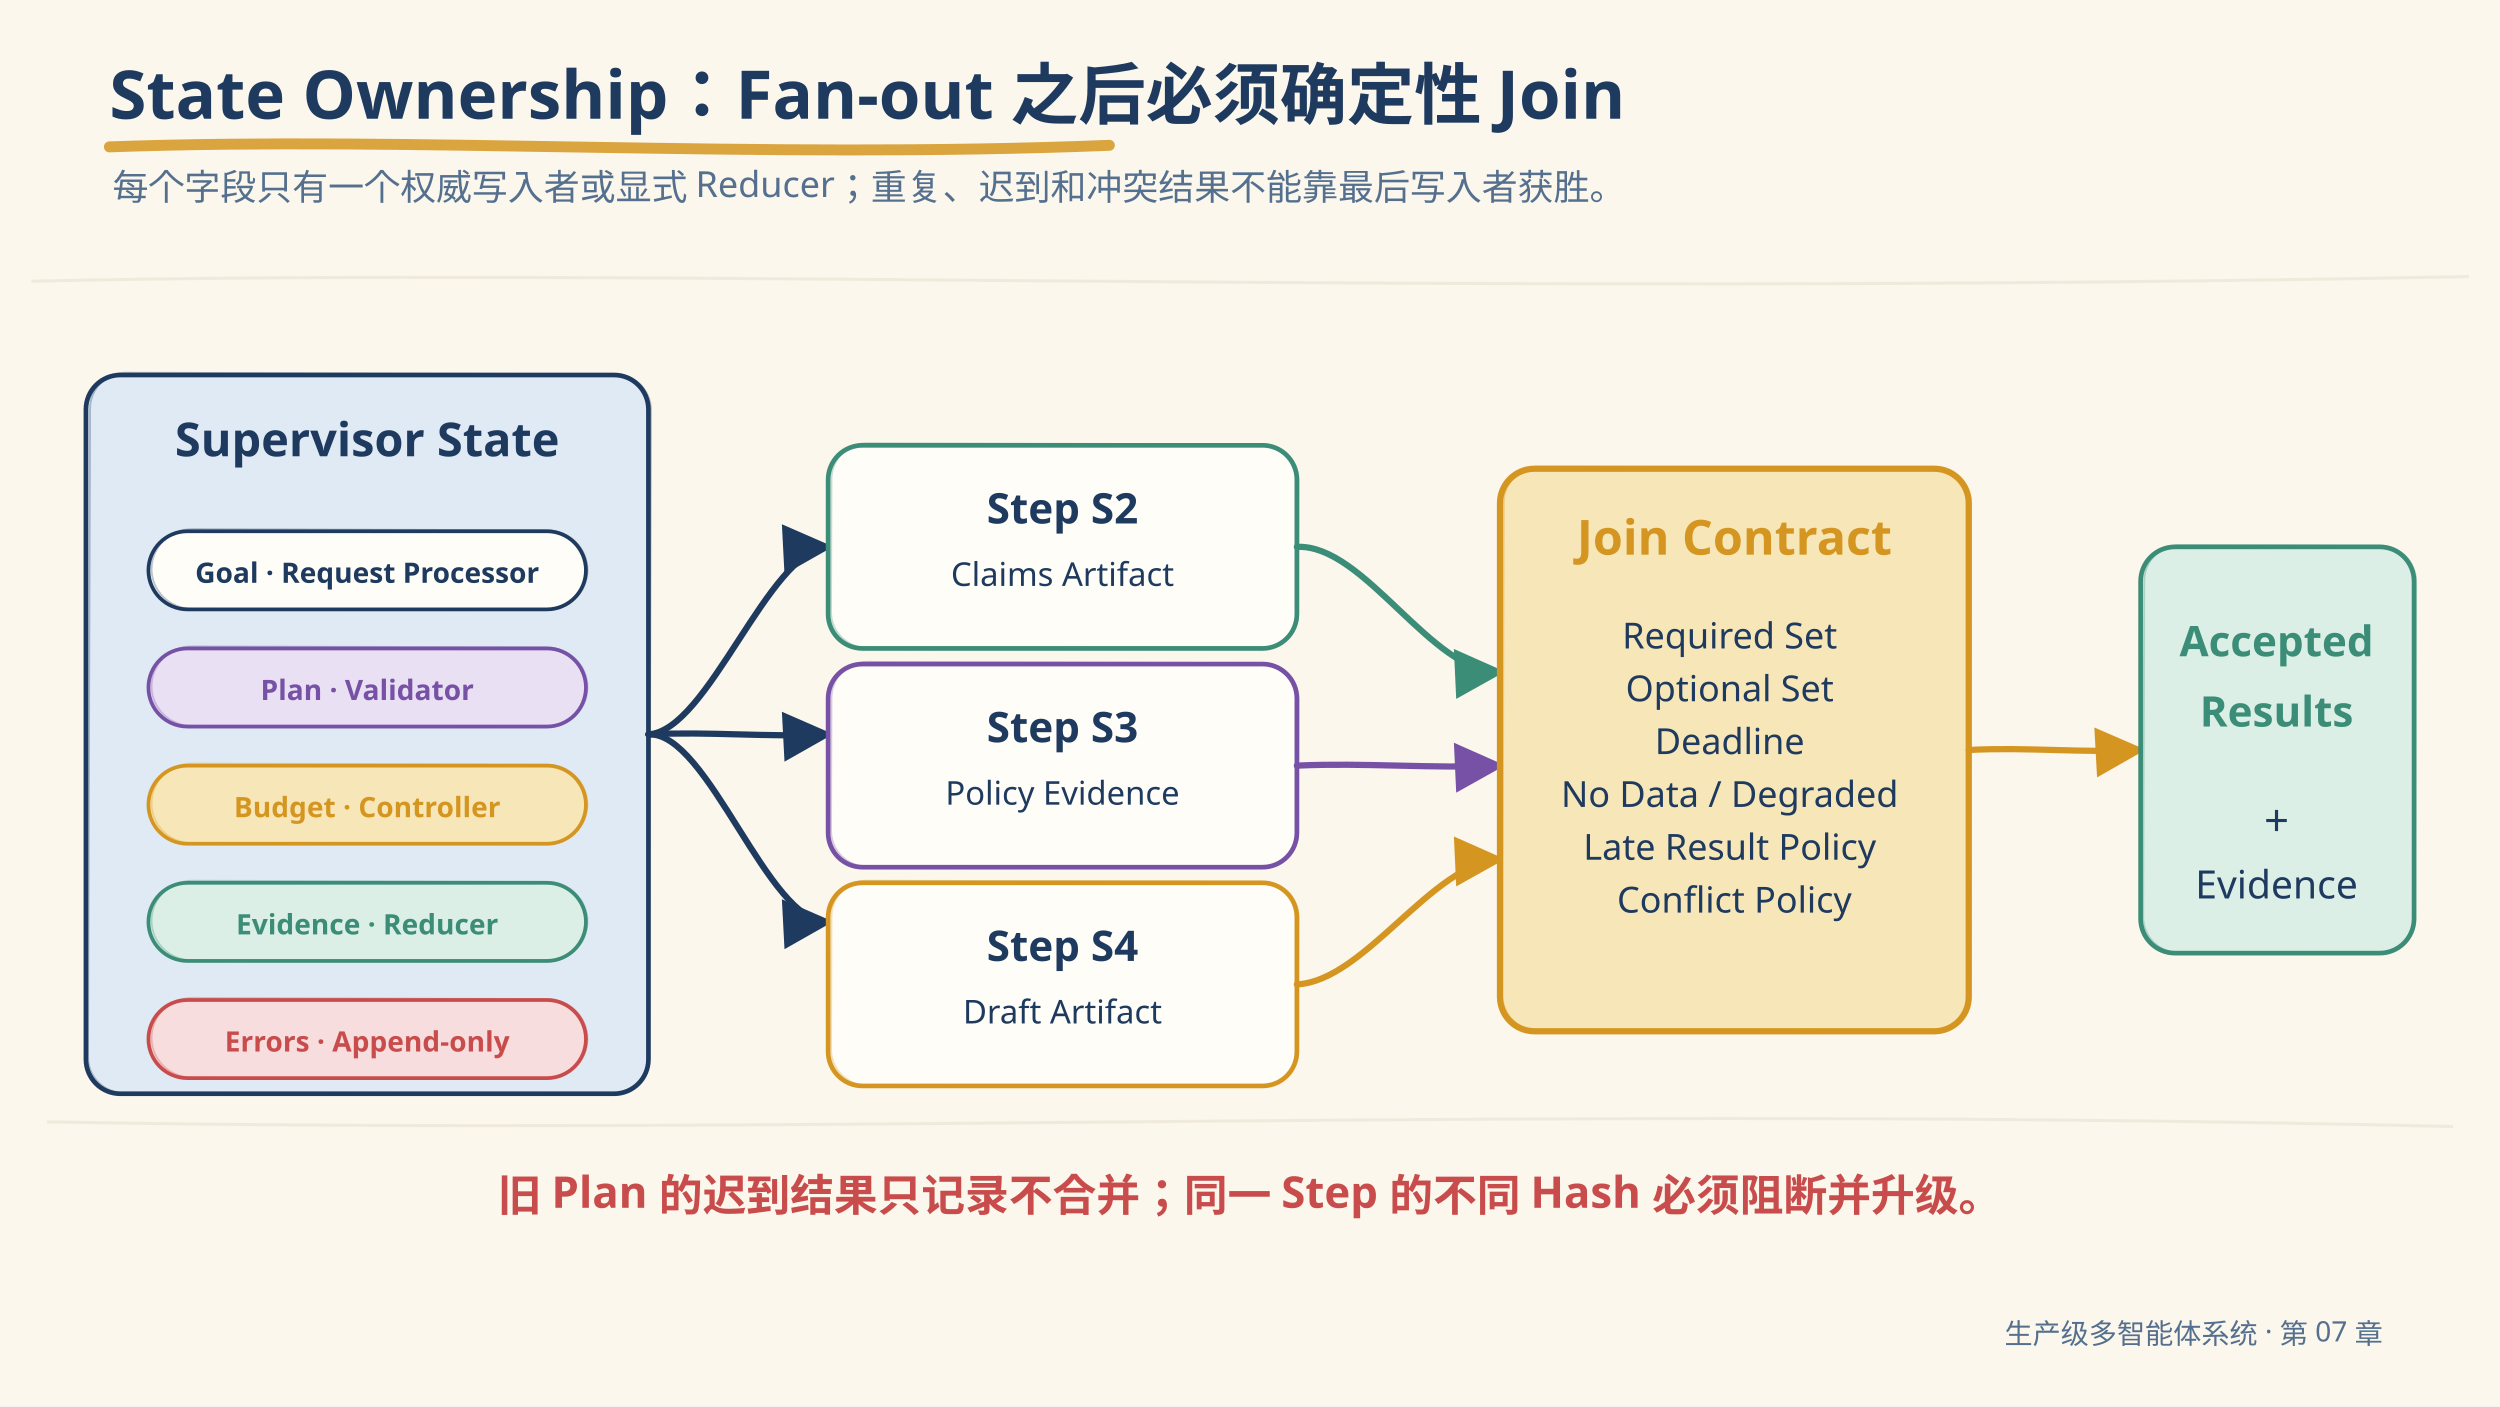
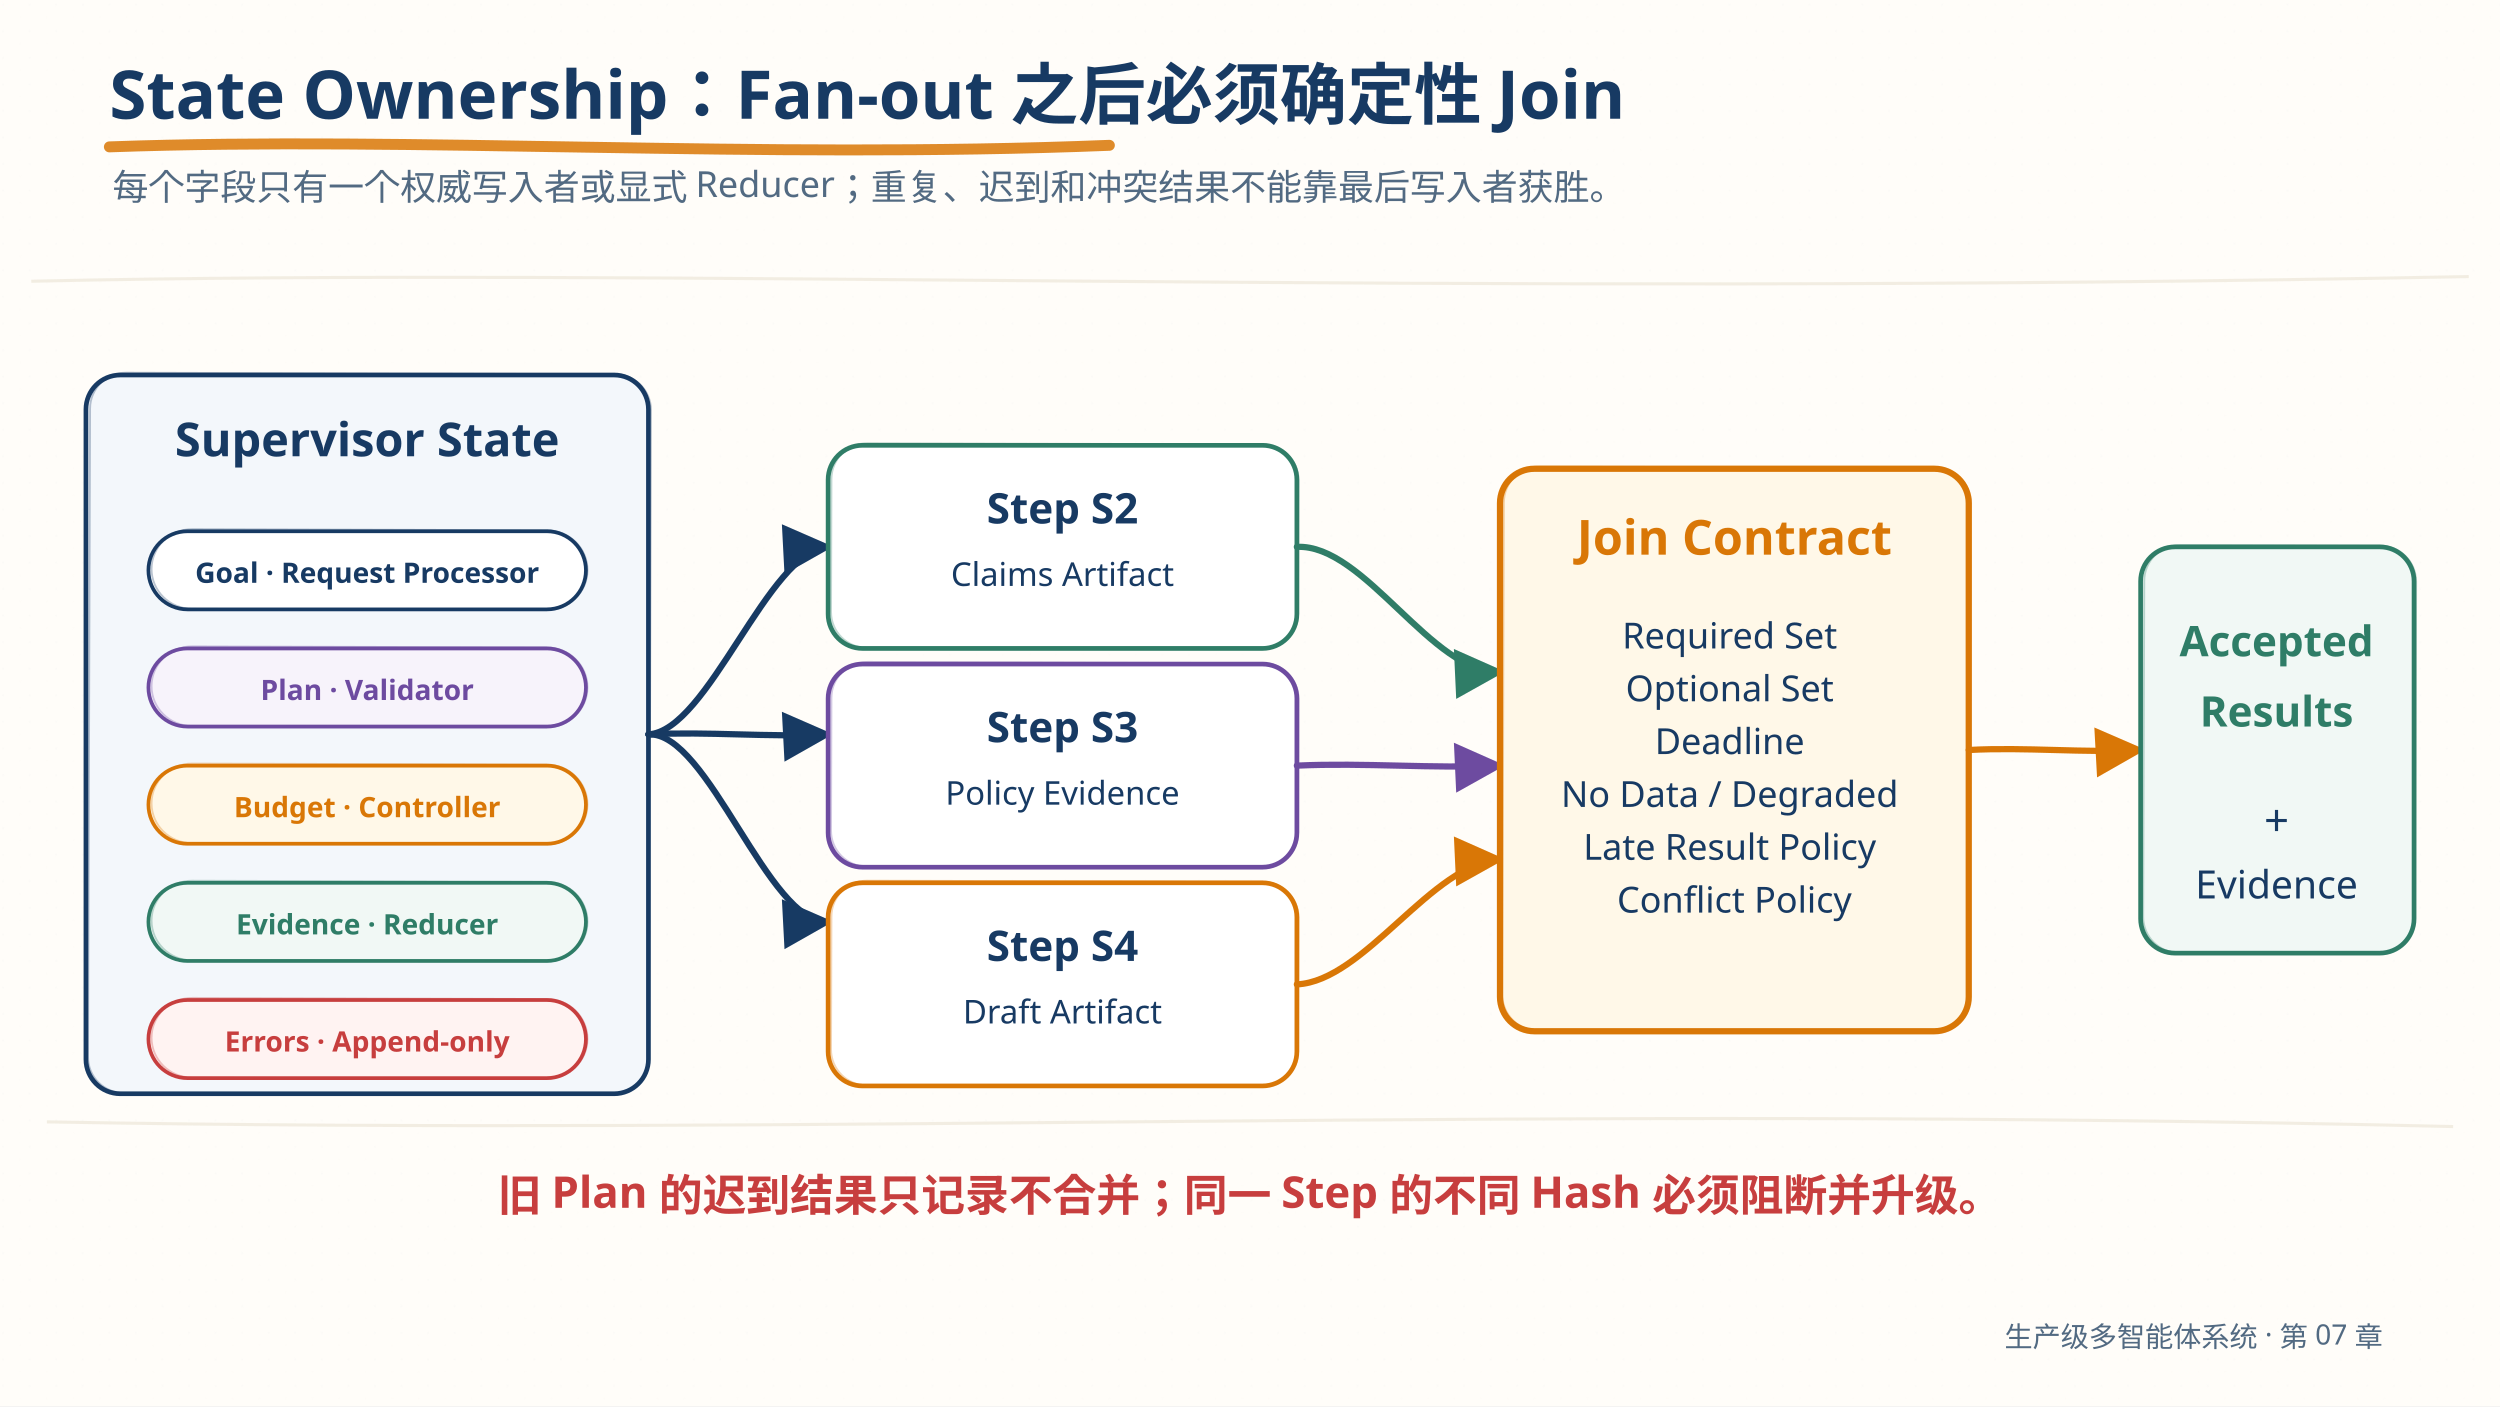
- <svg xmlns="http://www.w3.org/2000/svg" width="1600" height="900" viewBox="0 0 1600 900" role="img">
+ <svg xmlns="http://www.w3.org/2000/svg" width="1600" height="900" viewBox="0 0 1600 900" role="img" focusable="false" data-whiteboard-version="3">
  <defs>
+     <pattern id="whiteboard-paper-dots" width="17" height="17" patternUnits="userSpaceOnUse">
+       <circle cx="2" cy="3" r=".7" fill="#d7dee7" opacity=".34" />
+       <circle cx="13" cy="11" r=".45" fill="#eadfce" opacity=".3" />
+     </pattern>
    <marker id="arrow-1e3a5f" viewBox="0 0 10 10" refX="9" refY="5" markerWidth="8" markerHeight="8" orient="auto-start-reverse">
-       <path d="M 0 0 L 10 5 L 0 10 z" fill="#1e3a5f" />
+       <path d="M 0 0 L 10 5 L 0 10 z" fill="#173a63" />
    </marker>
    <marker id="arrow-d59621" viewBox="0 0 10 10" refX="9" refY="5" markerWidth="8" markerHeight="8" orient="auto-start-reverse">
-       <path d="M 0 0 L 10 5 L 0 10 z" fill="#d59621" />
+       <path d="M 0 0 L 10 5 L 0 10 z" fill="#d97706" />
    </marker>
    <marker id="arrow-3c8d77" viewBox="0 0 10 10" refX="9" refY="5" markerWidth="8" markerHeight="8" orient="auto-start-reverse">
-       <path d="M 0 0 L 10 5 L 0 10 z" fill="#3c8d77" />
+       <path d="M 0 0 L 10 5 L 0 10 z" fill="#2f7d67" />
    </marker>
    <marker id="arrow-c94c4c" viewBox="0 0 10 10" refX="9" refY="5" markerWidth="8" markerHeight="8" orient="auto-start-reverse">
-       <path d="M 0 0 L 10 5 L 0 10 z" fill="#c94c4c" />
+       <path d="M 0 0 L 10 5 L 0 10 z" fill="#c73e3e" />
    </marker>
    <marker id="arrow-7651a6" viewBox="0 0 10 10" refX="9" refY="5" markerWidth="8" markerHeight="8" orient="auto-start-reverse">
-       <path d="M 0 0 L 10 5 L 0 10 z" fill="#7651a6" />
+       <path d="M 0 0 L 10 5 L 0 10 z" fill="#6d4ba0" />
    </marker>
    <marker id="arrow-55708f" viewBox="0 0 10 10" refX="9" refY="5" markerWidth="8" markerHeight="8" orient="auto-start-reverse">
-       <path d="M 0 0 L 10 5 L 0 10 z" fill="#55708f" />
+       <path d="M 0 0 L 10 5 L 0 10 z" fill="#526a82" />
    </marker>
  </defs>
-   <rect width="1600" height="900" fill="#fbf7ec" />
+   <rect width="1600" height="900" fill="#fffdf9" />
+   <g id="whiteboard-surface" aria-hidden="true" opacity=".22">
+     <rect width="1600" height="900" fill="url(#whiteboard-paper-dots)" />
+   </g>
  <path d="M 20 180 C 420 171, 920 190, 1580 177 M 30 718 C 530 727, 980 707, 1570 721" stroke="#e7dfce" stroke-width="2" fill="none" opacity=".52" />
-   <text x="70" y="76" font-family="'Kaiti SC','STKaiti','Noto Sans SC',sans-serif" font-size="43" font-weight="760" fill="#1e3a5f" text-anchor="start">
+   <text x="70" y="76" font-family="'Kaiti SC','STKaiti','Noto Sans SC',sans-serif" font-size="43" font-weight="760" fill="#173a63" text-anchor="start">
    <tspan x="70" dy="0">State Ownership：Fan-out 之后必须确定性 Join</tspan>
  </text>
-   <path d="M 70 94 C 265 87, 485 102, 710 93" fill="none" stroke="#d59621" stroke-width="7" stroke-linecap="round" opacity=".85" />
-   <text x="72" y="128" font-family="'Kaiti SC','STKaiti','Noto Sans SC',sans-serif" font-size="23" font-weight="500" fill="#55708f" text-anchor="start">
+   <path d="M 70 94 C 265 87, 485 102, 710 93" fill="none" stroke="#d97706" stroke-width="7" stroke-linecap="round" opacity=".85" />
+   <text x="72" y="128" font-family="'Kaiti SC','STKaiti','Noto Sans SC',sans-serif" font-size="23" font-weight="500" fill="#526a82" text-anchor="start">
    <tspan x="72" dy="0">每个字段只有一个权威写入者或显式 Reducer；重复、迟到和冲突结果不能靠最后写入者获胜。</tspan>
  </text>
-   <rect x="55" y="240" width="360" height="460" rx="22" fill="#dfeaf4" stroke="#1e3a5f" stroke-width="3" />
-   <rect x="57" y="239" width="359" height="461" rx="23" fill="none" stroke="#1e3a5f" stroke-width="1.2" opacity=".3" transform="rotate(.18 235 470)" />
-   <text x="235" y="292" font-family="'Kaiti SC','STKaiti','Noto Sans SC',sans-serif" font-size="30" font-weight="760" fill="#1e3a5f" text-anchor="middle">
+   <rect x="55" y="240" width="360" height="460" rx="22" fill="#f3f7fb" stroke="#173a63" stroke-width="3" />
+   <rect x="57" y="239" width="359" height="461" rx="23" fill="none" stroke="#173a63" stroke-width="1.2" opacity=".3" transform="rotate(.18 235 470)" />
+   <text x="235" y="292" font-family="'Kaiti SC','STKaiti','Noto Sans SC',sans-serif" font-size="30" font-weight="760" fill="#173a63" text-anchor="middle">
    <tspan x="235" dy="0">Supervisor State</tspan>
  </text>
-   <rect x="95" y="340" width="280" height="50" rx="25" fill="#fffdf7" stroke="#1e3a5f" stroke-width="2.4" />
-   <rect x="97" y="339" width="279" height="51" rx="26" fill="none" stroke="#1e3a5f" stroke-width="1.2" opacity=".3" transform="rotate(.18 235 365)" />
-   <text x="235" y="373" font-family="'Kaiti SC','STKaiti','Noto Sans SC',sans-serif" font-size="18" font-weight="700" fill="#1e3a5f" text-anchor="middle">
+   <rect x="95" y="340" width="280" height="50" rx="25" fill="#ffffff" stroke="#173a63" stroke-width="2.4" />
+   <rect x="97" y="339" width="279" height="51" rx="26" fill="none" stroke="#173a63" stroke-width="1.2" opacity=".3" transform="rotate(.18 235 365)" />
+   <text x="235" y="373" font-family="'Kaiti SC','STKaiti','Noto Sans SC',sans-serif" font-size="18" font-weight="700" fill="#173a63" text-anchor="middle">
    <tspan x="235" dy="0">Goal · Request Processor</tspan>
  </text>
-   <rect x="95" y="415" width="280" height="50" rx="25" fill="#e9e0f4" stroke="#7651a6" stroke-width="2.4" />
-   <rect x="97" y="414" width="279" height="51" rx="26" fill="none" stroke="#7651a6" stroke-width="1.2" opacity=".3" transform="rotate(.18 235 440)" />
-   <text x="235" y="448" font-family="'Kaiti SC','STKaiti','Noto Sans SC',sans-serif" font-size="18" font-weight="700" fill="#7651a6" text-anchor="middle">
+   <rect x="95" y="415" width="280" height="50" rx="25" fill="#f7f3fb" stroke="#6d4ba0" stroke-width="2.4" />
+   <rect x="97" y="414" width="279" height="51" rx="26" fill="none" stroke="#6d4ba0" stroke-width="1.2" opacity=".3" transform="rotate(.18 235 440)" />
+   <text x="235" y="448" font-family="'Kaiti SC','STKaiti','Noto Sans SC',sans-serif" font-size="18" font-weight="700" fill="#6d4ba0" text-anchor="middle">
    <tspan x="235" dy="0">Plan · Validator</tspan>
  </text>
-   <rect x="95" y="490" width="280" height="50" rx="25" fill="#f7e7b8" stroke="#d59621" stroke-width="2.4" />
-   <rect x="97" y="489" width="279" height="51" rx="26" fill="none" stroke="#d59621" stroke-width="1.2" opacity=".3" transform="rotate(.18 235 515)" />
-   <text x="235" y="523" font-family="'Kaiti SC','STKaiti','Noto Sans SC',sans-serif" font-size="18" font-weight="700" fill="#d59621" text-anchor="middle">
+   <rect x="95" y="490" width="280" height="50" rx="25" fill="#fff8e8" stroke="#d97706" stroke-width="2.4" />
+   <rect x="97" y="489" width="279" height="51" rx="26" fill="none" stroke="#d97706" stroke-width="1.2" opacity=".3" transform="rotate(.18 235 515)" />
+   <text x="235" y="523" font-family="'Kaiti SC','STKaiti','Noto Sans SC',sans-serif" font-size="18" font-weight="700" fill="#d97706" text-anchor="middle">
    <tspan x="235" dy="0">Budget · Controller</tspan>
  </text>
-   <rect x="95" y="565" width="280" height="50" rx="25" fill="#dcefe7" stroke="#3c8d77" stroke-width="2.4" />
-   <rect x="97" y="564" width="279" height="51" rx="26" fill="none" stroke="#3c8d77" stroke-width="1.2" opacity=".3" transform="rotate(.18 235 590)" />
-   <text x="235" y="598" font-family="'Kaiti SC','STKaiti','Noto Sans SC',sans-serif" font-size="18" font-weight="700" fill="#3c8d77" text-anchor="middle">
+   <rect x="95" y="565" width="280" height="50" rx="25" fill="#f1f8f5" stroke="#2f7d67" stroke-width="2.4" />
+   <rect x="97" y="564" width="279" height="51" rx="26" fill="none" stroke="#2f7d67" stroke-width="1.2" opacity=".3" transform="rotate(.18 235 590)" />
+   <text x="235" y="598" font-family="'Kaiti SC','STKaiti','Noto Sans SC',sans-serif" font-size="18" font-weight="700" fill="#2f7d67" text-anchor="middle">
    <tspan x="235" dy="0">Evidence · Reducer</tspan>
  </text>
-   <rect x="95" y="640" width="280" height="50" rx="25" fill="#f7dddd" stroke="#c94c4c" stroke-width="2.4" />
-   <rect x="97" y="639" width="279" height="51" rx="26" fill="none" stroke="#c94c4c" stroke-width="1.2" opacity=".3" transform="rotate(.18 235 665)" />
-   <text x="235" y="673" font-family="'Kaiti SC','STKaiti','Noto Sans SC',sans-serif" font-size="18" font-weight="700" fill="#c94c4c" text-anchor="middle">
+   <rect x="95" y="640" width="280" height="50" rx="25" fill="#fff3f2" stroke="#c73e3e" stroke-width="2.4" />
+   <rect x="97" y="639" width="279" height="51" rx="26" fill="none" stroke="#c73e3e" stroke-width="1.2" opacity=".3" transform="rotate(.18 235 665)" />
+   <text x="235" y="673" font-family="'Kaiti SC','STKaiti','Noto Sans SC',sans-serif" font-size="18" font-weight="700" fill="#c73e3e" text-anchor="middle">
    <tspan x="235" dy="0">Errors · Append-only</tspan>
  </text>
-   <path d="M 415 470 C 453.333 468, 491.667 352, 530 350" fill="none" stroke="#1e3a5f" stroke-width="4" stroke-linecap="round" marker-end="url(#arrow-1e3a5f)" />
-   <path d="M 415 470 C 453.333 468, 491.667 472, 530 470" fill="none" stroke="#1e3a5f" stroke-width="4" stroke-linecap="round" marker-end="url(#arrow-1e3a5f)" />
-   <path d="M 415 470 C 453.333 468, 491.667 592, 530 590" fill="none" stroke="#1e3a5f" stroke-width="4" stroke-linecap="round" marker-end="url(#arrow-1e3a5f)" />
-   <rect x="530" y="285" width="300" height="130" rx="22" fill="#fffdf7" stroke="#3c8d77" stroke-width="3" />
-   <rect x="532" y="284" width="299" height="131" rx="23" fill="none" stroke="#3c8d77" stroke-width="1.2" opacity=".3" transform="rotate(.18 680 350)" />
-   <text x="680" y="335" font-family="'Kaiti SC','STKaiti','Noto Sans SC',sans-serif" font-size="27" font-weight="720" fill="#1e3a5f" text-anchor="middle">
+   <path d="M 415 470 C 453.333 468, 491.667 352, 530 350" fill="none" stroke="#173a63" stroke-width="4" stroke-linecap="round" marker-end="url(#arrow-1e3a5f)" />
+   <path d="M 415 470 C 453.333 468, 491.667 472, 530 470" fill="none" stroke="#173a63" stroke-width="4" stroke-linecap="round" marker-end="url(#arrow-1e3a5f)" />
+   <path d="M 415 470 C 453.333 468, 491.667 592, 530 590" fill="none" stroke="#173a63" stroke-width="4" stroke-linecap="round" marker-end="url(#arrow-1e3a5f)" />
+   <rect x="530" y="285" width="300" height="130" rx="22" fill="#ffffff" stroke="#2f7d67" stroke-width="3" />
+   <rect x="532" y="284" width="299" height="131" rx="23" fill="none" stroke="#2f7d67" stroke-width="1.2" opacity=".3" transform="rotate(.18 680 350)" />
+   <text x="680" y="335" font-family="'Kaiti SC','STKaiti','Noto Sans SC',sans-serif" font-size="27" font-weight="720" fill="#173a63" text-anchor="middle">
    <tspan x="680" dy="0">Step S2</tspan>
  </text>
-   <text x="680" y="375" font-family="'Kaiti SC','STKaiti','Noto Sans SC',sans-serif" font-size="21" font-weight="500" fill="#1e3a5f" text-anchor="middle">
+   <text x="680" y="375" font-family="'Kaiti SC','STKaiti','Noto Sans SC',sans-serif" font-size="21" font-weight="500" fill="#173a63" text-anchor="middle">
    <tspan x="680" dy="0">Claims Artifact</tspan>
  </text>
-   <rect x="530" y="425" width="300" height="130" rx="22" fill="#fffdf7" stroke="#7651a6" stroke-width="3" />
-   <rect x="532" y="424" width="299" height="131" rx="23" fill="none" stroke="#7651a6" stroke-width="1.2" opacity=".3" transform="rotate(.18 680 490)" />
-   <text x="680" y="475" font-family="'Kaiti SC','STKaiti','Noto Sans SC',sans-serif" font-size="27" font-weight="720" fill="#1e3a5f" text-anchor="middle">
+   <rect x="530" y="425" width="300" height="130" rx="22" fill="#ffffff" stroke="#6d4ba0" stroke-width="3" />
+   <rect x="532" y="424" width="299" height="131" rx="23" fill="none" stroke="#6d4ba0" stroke-width="1.2" opacity=".3" transform="rotate(.18 680 490)" />
+   <text x="680" y="475" font-family="'Kaiti SC','STKaiti','Noto Sans SC',sans-serif" font-size="27" font-weight="720" fill="#173a63" text-anchor="middle">
    <tspan x="680" dy="0">Step S3</tspan>
  </text>
-   <text x="680" y="515" font-family="'Kaiti SC','STKaiti','Noto Sans SC',sans-serif" font-size="21" font-weight="500" fill="#1e3a5f" text-anchor="middle">
+   <text x="680" y="515" font-family="'Kaiti SC','STKaiti','Noto Sans SC',sans-serif" font-size="21" font-weight="500" fill="#173a63" text-anchor="middle">
    <tspan x="680" dy="0">Policy Evidence</tspan>
  </text>
-   <rect x="530" y="565" width="300" height="130" rx="22" fill="#fffdf7" stroke="#d59621" stroke-width="3" />
-   <rect x="532" y="564" width="299" height="131" rx="23" fill="none" stroke="#d59621" stroke-width="1.2" opacity=".3" transform="rotate(.18 680 630)" />
-   <text x="680" y="615" font-family="'Kaiti SC','STKaiti','Noto Sans SC',sans-serif" font-size="27" font-weight="720" fill="#1e3a5f" text-anchor="middle">
+   <rect x="530" y="565" width="300" height="130" rx="22" fill="#ffffff" stroke="#d97706" stroke-width="3" />
+   <rect x="532" y="564" width="299" height="131" rx="23" fill="none" stroke="#d97706" stroke-width="1.2" opacity=".3" transform="rotate(.18 680 630)" />
+   <text x="680" y="615" font-family="'Kaiti SC','STKaiti','Noto Sans SC',sans-serif" font-size="27" font-weight="720" fill="#173a63" text-anchor="middle">
    <tspan x="680" dy="0">Step S4</tspan>
  </text>
-   <text x="680" y="655" font-family="'Kaiti SC','STKaiti','Noto Sans SC',sans-serif" font-size="21" font-weight="500" fill="#1e3a5f" text-anchor="middle">
+   <text x="680" y="655" font-family="'Kaiti SC','STKaiti','Noto Sans SC',sans-serif" font-size="21" font-weight="500" fill="#173a63" text-anchor="middle">
    <tspan x="680" dy="0">Draft Artifact</tspan>
  </text>
-   <path d="M 830 350 C 873.333 348, 916.667 432, 960 430" fill="none" stroke="#3c8d77" stroke-width="4" stroke-linecap="round" marker-end="url(#arrow-3c8d77)" />
-   <path d="M 830 490 C 873.333 488, 916.667 492, 960 490" fill="none" stroke="#7651a6" stroke-width="4" stroke-linecap="round" marker-end="url(#arrow-7651a6)" />
-   <path d="M 830 630 C 873.333 628, 916.667 552, 960 550" fill="none" stroke="#d59621" stroke-width="4" stroke-linecap="round" marker-end="url(#arrow-d59621)" />
-   <rect x="960" y="300" width="300" height="360" rx="22" fill="#f7e7b8" stroke="#d59621" stroke-width="4" />
-   <rect x="962" y="299" width="299" height="361" rx="23" fill="none" stroke="#d59621" stroke-width="1.2" opacity=".3" transform="rotate(.18 1110 480)" />
-   <text x="1110" y="355" font-family="'Kaiti SC','STKaiti','Noto Sans SC',sans-serif" font-size="31" font-weight="760" fill="#d59621" text-anchor="middle">
+   <path d="M 830 350 C 873.333 348, 916.667 432, 960 430" fill="none" stroke="#2f7d67" stroke-width="4" stroke-linecap="round" marker-end="url(#arrow-3c8d77)" />
+   <path d="M 830 490 C 873.333 488, 916.667 492, 960 490" fill="none" stroke="#6d4ba0" stroke-width="4" stroke-linecap="round" marker-end="url(#arrow-7651a6)" />
+   <path d="M 830 630 C 873.333 628, 916.667 552, 960 550" fill="none" stroke="#d97706" stroke-width="4" stroke-linecap="round" marker-end="url(#arrow-d59621)" />
+   <rect x="960" y="300" width="300" height="360" rx="22" fill="#fff8e8" stroke="#d97706" stroke-width="4" />
+   <rect x="962" y="299" width="299" height="361" rx="23" fill="none" stroke="#d97706" stroke-width="1.2" opacity=".3" transform="rotate(.18 1110 480)" />
+   <text x="1110" y="355" font-family="'Kaiti SC','STKaiti','Noto Sans SC',sans-serif" font-size="31" font-weight="760" fill="#d97706" text-anchor="middle">
    <tspan x="1110" dy="0">Join Contract</tspan>
  </text>
-   <text x="1110" y="415" font-family="'Kaiti SC','STKaiti','Noto Sans SC',sans-serif" font-size="23" font-weight="500" fill="#1e3a5f" text-anchor="middle">
+   <text x="1110" y="415" font-family="'Kaiti SC','STKaiti','Noto Sans SC',sans-serif" font-size="23" font-weight="500" fill="#173a63" text-anchor="middle">
    <tspan x="1110" dy="0">Required Set</tspan>
    <tspan x="1110" dy="33.81">Optional Set</tspan>
    <tspan x="1110" dy="33.81">Deadline</tspan>
    <tspan x="1110" dy="33.81">No Data / Degraded</tspan>
    <tspan x="1110" dy="33.81">Late Result Policy</tspan>
    <tspan x="1110" dy="33.81">Conflict Policy</tspan>
  </text>
-   <path d="M 1260 480 C 1296.667 478, 1333.333 482, 1370 480" fill="none" stroke="#d59621" stroke-width="4" stroke-linecap="round" marker-end="url(#arrow-d59621)" />
-   <rect x="1370" y="350" width="175" height="260" rx="22" fill="#dcefe7" stroke="#3c8d77" stroke-width="3" />
-   <rect x="1372" y="349" width="174" height="261" rx="23" fill="none" stroke="#3c8d77" stroke-width="1.2" opacity=".3" transform="rotate(.18 1457.5 480)" />
-   <text x="1457" y="420" font-family="'Kaiti SC','STKaiti','Noto Sans SC',sans-serif" font-size="27" font-weight="720" fill="#3c8d77" text-anchor="middle">
+   <path d="M 1260 480 C 1296.667 478, 1333.333 482, 1370 480" fill="none" stroke="#d97706" stroke-width="4" stroke-linecap="round" marker-end="url(#arrow-d59621)" />
+   <rect x="1370" y="350" width="175" height="260" rx="22" fill="#f1f8f5" stroke="#2f7d67" stroke-width="3" />
+   <rect x="1372" y="349" width="174" height="261" rx="23" fill="none" stroke="#2f7d67" stroke-width="1.2" opacity=".3" transform="rotate(.18 1457.5 480)" />
+   <text x="1457" y="420" font-family="'Kaiti SC','STKaiti','Noto Sans SC',sans-serif" font-size="27" font-weight="720" fill="#2f7d67" text-anchor="middle">
    <tspan x="1457" dy="0">Accepted</tspan>
  </text>
-   <text x="1457" y="465" font-family="'Kaiti SC','STKaiti','Noto Sans SC',sans-serif" font-size="27" font-weight="720" fill="#3c8d77" text-anchor="middle">
+   <text x="1457" y="465" font-family="'Kaiti SC','STKaiti','Noto Sans SC',sans-serif" font-size="27" font-weight="720" fill="#2f7d67" text-anchor="middle">
    <tspan x="1457" dy="0">Results</tspan>
  </text>
-   <text x="1457" y="535" font-family="'Kaiti SC','STKaiti','Noto Sans SC',sans-serif" font-size="28" font-weight="500" fill="#1e3a5f" text-anchor="middle">
+   <text x="1457" y="535" font-family="'Kaiti SC','STKaiti','Noto Sans SC',sans-serif" font-size="28" font-weight="500" fill="#173a63" text-anchor="middle">
    <tspan x="1457" dy="0">+</tspan>
  </text>
-   <text x="1457" y="575" font-family="'Kaiti SC','STKaiti','Noto Sans SC',sans-serif" font-size="25" font-weight="500" fill="#1e3a5f" text-anchor="middle">
+   <text x="1457" y="575" font-family="'Kaiti SC','STKaiti','Noto Sans SC',sans-serif" font-size="25" font-weight="500" fill="#173a63" text-anchor="middle">
    <tspan x="1457" dy="0">Evidence</tspan>
  </text>
-   <text x="800" y="775" font-family="'Kaiti SC','STKaiti','Noto Sans SC',sans-serif" font-size="28" font-weight="700" fill="#c94c4c" text-anchor="middle">
+   <text x="800" y="775" font-family="'Kaiti SC','STKaiti','Noto Sans SC',sans-serif" font-size="28" font-weight="700" fill="#c73e3e" text-anchor="middle">
    <tspan x="800" dy="0">旧 Plan 的迟到结果只记录不合并；同一 Step 的不同 Hash 必须阻断并升级。</tspan>
  </text>
-   <text x="1525" y="860" font-family="'Kaiti SC','STKaiti',sans-serif" font-size="18" fill="#55708f" text-anchor="end">生产级多智能体系统 · 第 07 章</text>
+   <text id="whiteboard-footer" x="1525" y="862" font-family="'Kaiti SC','STKaiti','Noto Sans SC',sans-serif" font-size="18" fill="#526a82" text-anchor="end">生产级多智能体系统 · 第 07 章</text>
</svg>
